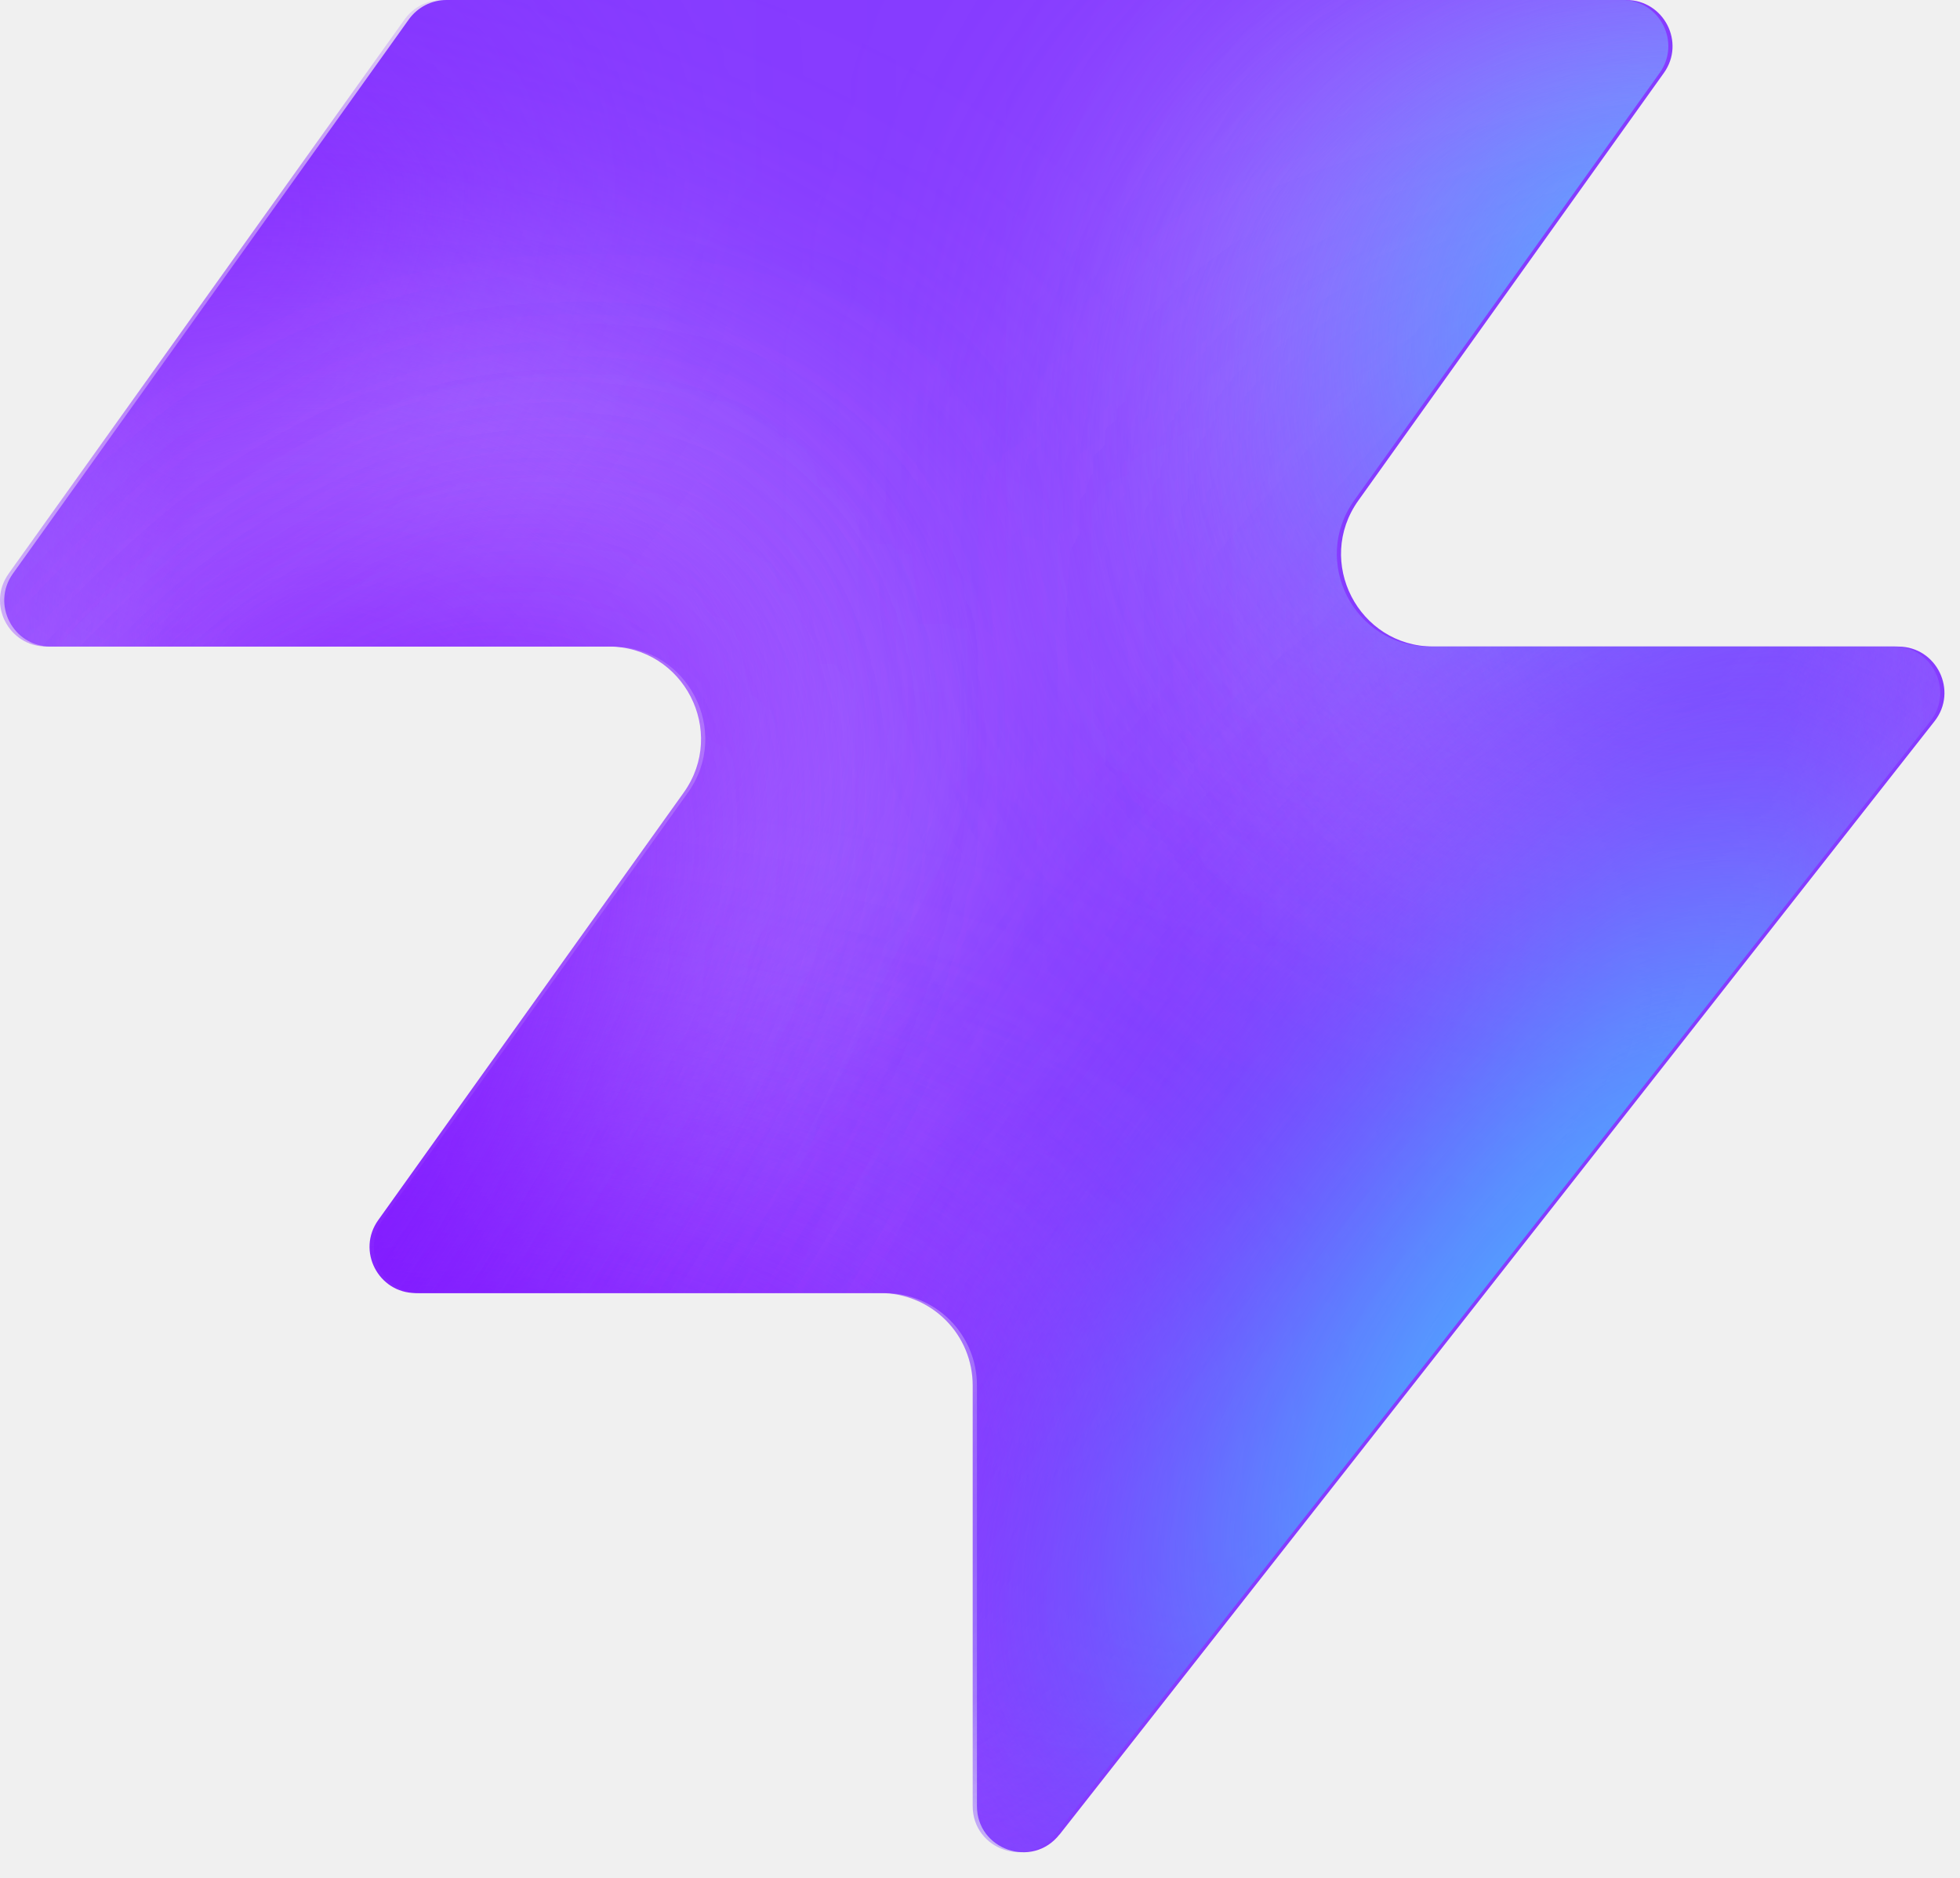
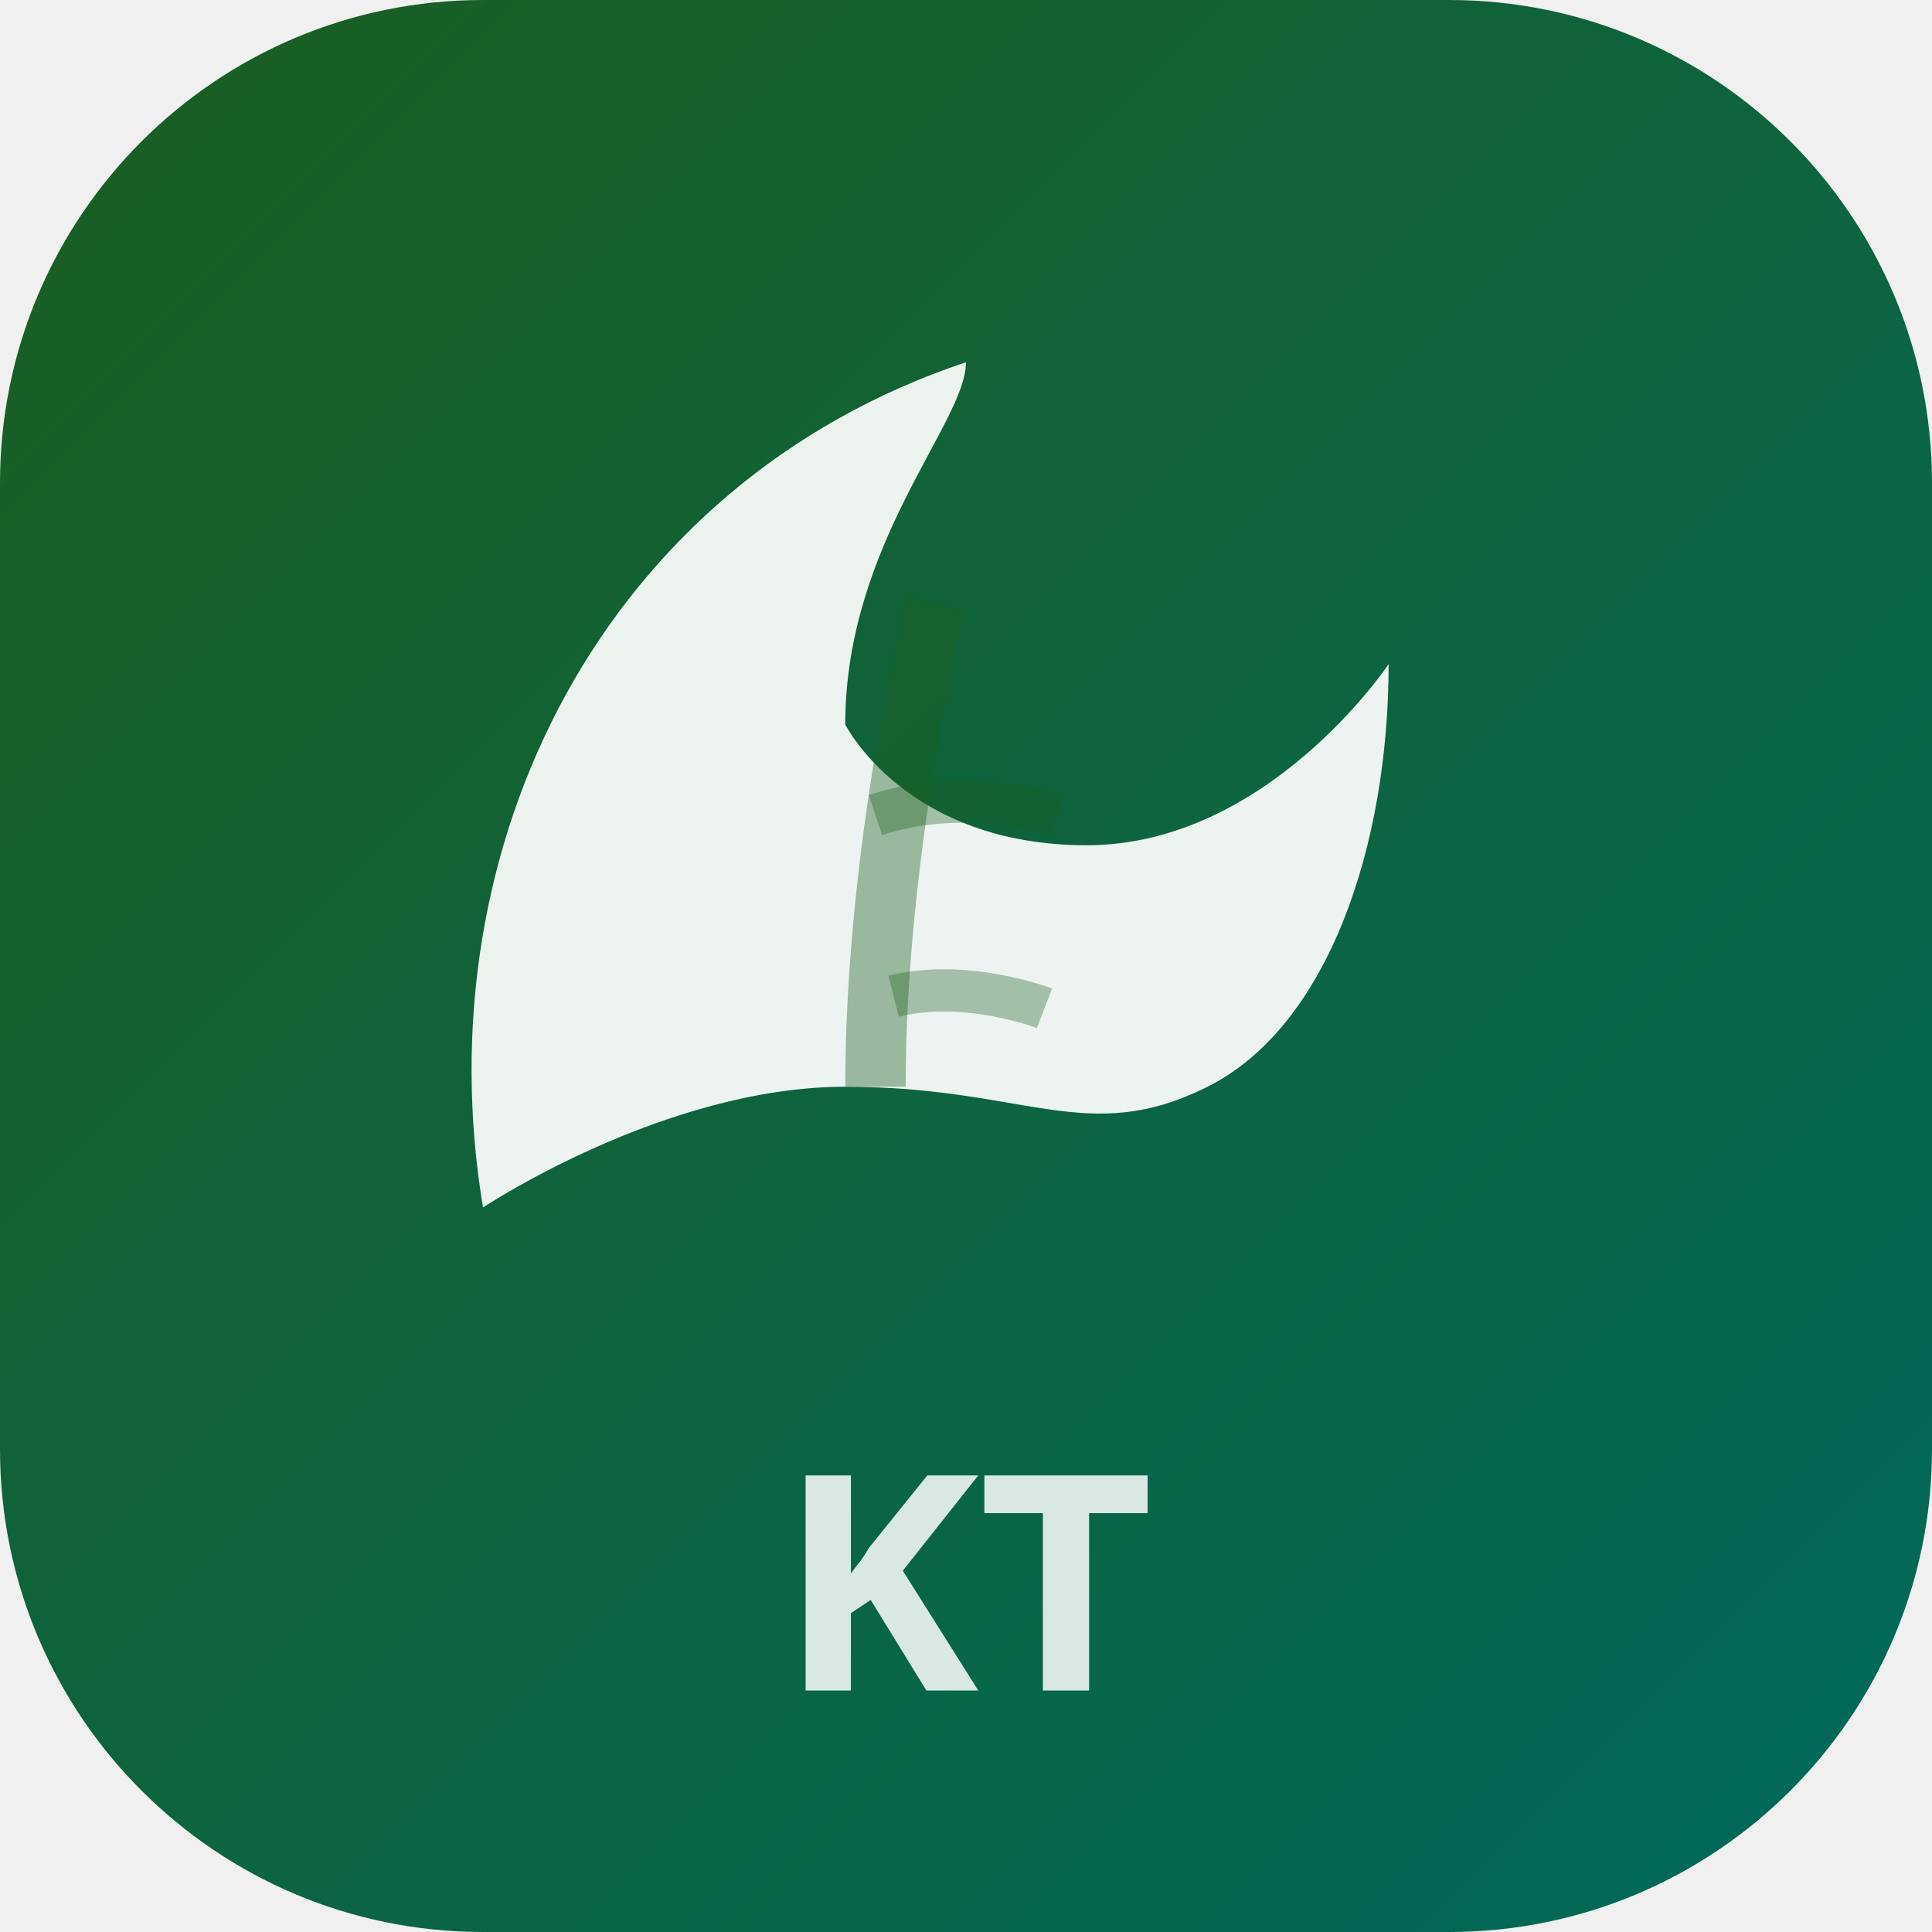
- <svg xmlns="http://www.w3.org/2000/svg" width="48" height="46" fill="none" viewBox="0 0 48 46">
-   <path fill="#863bff" d="M25.946 44.938c-.664.845-2.021.375-2.021-.698V33.937a2.26 2.26 0 0 0-2.262-2.262H10.287c-.92 0-1.456-1.04-.92-1.788l7.48-10.471c1.07-1.497 0-3.578-1.842-3.578H1.237c-.92 0-1.456-1.04-.92-1.788L10.013.474c.214-.297.556-.474.92-.474h28.894c.92 0 1.456 1.04.92 1.788l-7.48 10.471c-1.07 1.498 0 3.579 1.842 3.579h11.377c.943 0 1.473 1.088.89 1.83L25.947 44.94z" style="fill:#863bff;fill:color(display-p3 .525 .23 1);fill-opacity:1" />
-   <mask id="a" width="48" height="46" x="0" y="0" maskUnits="userSpaceOnUse" style="mask-type:alpha">
-     <path fill="#000" d="M25.842 44.938c-.664.844-2.021.375-2.021-.698V33.937a2.26 2.26 0 0 0-2.262-2.262H10.183c-.92 0-1.456-1.04-.92-1.788l7.48-10.471c1.07-1.498 0-3.579-1.842-3.579H1.133c-.92 0-1.456-1.04-.92-1.787L9.91.473c.214-.297.556-.474.92-.474h28.894c.92 0 1.456 1.04.92 1.788l-7.48 10.471c-1.07 1.498 0 3.578 1.842 3.578h11.377c.943 0 1.473 1.088.89 1.832L25.843 44.94z" style="fill:#000;fill-opacity:1" />
-   </mask>
-   <g mask="url(#a)">
-     <g filter="url(#b)">
-       <ellipse cx="5.508" cy="14.704" fill="#ede6ff" rx="5.508" ry="14.704" style="fill:#ede6ff;fill:color(display-p3 .927 .903 1);fill-opacity:1" transform="matrix(.00324 1 1 -.00324 -4.47 31.516)" />
-     </g>
-     <g filter="url(#c)">
-       <ellipse cx="10.399" cy="29.851" fill="#ede6ff" rx="10.399" ry="29.851" style="fill:#ede6ff;fill:color(display-p3 .927 .903 1);fill-opacity:1" transform="matrix(.00324 1 1 -.00324 -39.328 7.883)" />
-     </g>
-     <g filter="url(#d)">
-       <ellipse cx="5.508" cy="30.487" fill="#7e14ff" rx="5.508" ry="30.487" style="fill:#7e14ff;fill:color(display-p3 .492 .077 1);fill-opacity:1" transform="rotate(89.814 -25.913 -14.639)scale(1 -1)" />
-     </g>
-     <g filter="url(#e)">
-       <ellipse cx="5.508" cy="30.599" fill="#7e14ff" rx="5.508" ry="30.599" style="fill:#7e14ff;fill:color(display-p3 .492 .077 1);fill-opacity:1" transform="rotate(89.814 -32.644 -3.334)scale(1 -1)" />
-     </g>
-     <g filter="url(#f)">
-       <ellipse cx="5.508" cy="30.599" fill="#7e14ff" rx="5.508" ry="30.599" style="fill:#7e14ff;fill:color(display-p3 .492 .077 1);fill-opacity:1" transform="matrix(.00324 1 1 -.00324 -34.34 30.47)" />
-     </g>
-     <g filter="url(#g)">
-       <ellipse cx="14.072" cy="22.078" fill="#ede6ff" rx="14.072" ry="22.078" style="fill:#ede6ff;fill:color(display-p3 .927 .903 1);fill-opacity:1" transform="rotate(93.35 24.506 48.493)scale(-1 1)" />
-     </g>
-     <g filter="url(#h)">
-       <ellipse cx="3.47" cy="21.501" fill="#7e14ff" rx="3.47" ry="21.501" style="fill:#7e14ff;fill:color(display-p3 .492 .077 1);fill-opacity:1" transform="rotate(89.009 28.708 47.59)scale(-1 1)" />
-     </g>
-     <g filter="url(#i)">
-       <ellipse cx="3.47" cy="21.501" fill="#7e14ff" rx="3.47" ry="21.501" style="fill:#7e14ff;fill:color(display-p3 .492 .077 1);fill-opacity:1" transform="rotate(89.009 28.708 47.59)scale(-1 1)" />
-     </g>
-     <g filter="url(#j)">
-       <ellipse cx=".387" cy="8.972" fill="#7e14ff" rx="4.407" ry="29.108" style="fill:#7e14ff;fill:color(display-p3 .492 .077 1);fill-opacity:1" transform="rotate(39.51 .387 8.972)" />
-     </g>
-     <g filter="url(#k)">
-       <ellipse cx="47.523" cy="-6.092" fill="#7e14ff" rx="4.407" ry="29.108" style="fill:#7e14ff;fill:color(display-p3 .492 .077 1);fill-opacity:1" transform="rotate(37.892 47.523 -6.092)" />
-     </g>
-     <g filter="url(#l)">
-       <ellipse cx="41.412" cy="6.333" fill="#47bfff" rx="5.971" ry="9.665" style="fill:#47bfff;fill:color(display-p3 .28 .748 1);fill-opacity:1" transform="rotate(37.892 41.412 6.333)" />
-     </g>
-     <g filter="url(#m)">
-       <ellipse cx="-1.879" cy="38.332" fill="#7e14ff" rx="4.407" ry="29.108" style="fill:#7e14ff;fill:color(display-p3 .492 .077 1);fill-opacity:1" transform="rotate(37.892 -1.88 38.332)" />
-     </g>
-     <g filter="url(#n)">
-       <ellipse cx="-1.879" cy="38.332" fill="#7e14ff" rx="4.407" ry="29.108" style="fill:#7e14ff;fill:color(display-p3 .492 .077 1);fill-opacity:1" transform="rotate(37.892 -1.88 38.332)" />
-     </g>
-     <g filter="url(#o)">
-       <ellipse cx="35.651" cy="29.907" fill="#7e14ff" rx="4.407" ry="29.108" style="fill:#7e14ff;fill:color(display-p3 .492 .077 1);fill-opacity:1" transform="rotate(37.892 35.651 29.907)" />
-     </g>
-     <g filter="url(#p)">
-       <ellipse cx="38.418" cy="32.4" fill="#47bfff" rx="5.971" ry="15.297" style="fill:#47bfff;fill:color(display-p3 .28 .748 1);fill-opacity:1" transform="rotate(37.892 38.418 32.4)" />
-     </g>
-   </g>
+ <svg xmlns="http://www.w3.org/2000/svg" viewBox="0 0 32 32">
  <defs>
-     <filter id="b" width="60.045" height="41.654" x="-19.77" y="16.149" color-interpolation-filters="sRGB" filterUnits="userSpaceOnUse">
-       <feFlood flood-opacity="0" result="BackgroundImageFix" />
-       <feBlend in="SourceGraphic" in2="BackgroundImageFix" result="shape" />
-       <feGaussianBlur result="effect1_foregroundBlur_2002_17158" stdDeviation="7.659" />
-     </filter>
-     <filter id="c" width="90.34" height="51.437" x="-54.613" y="-7.533" color-interpolation-filters="sRGB" filterUnits="userSpaceOnUse">
-       <feFlood flood-opacity="0" result="BackgroundImageFix" />
-       <feBlend in="SourceGraphic" in2="BackgroundImageFix" result="shape" />
-       <feGaussianBlur result="effect1_foregroundBlur_2002_17158" stdDeviation="7.659" />
-     </filter>
-     <filter id="d" width="79.355" height="29.4" x="-49.64" y="2.03" color-interpolation-filters="sRGB" filterUnits="userSpaceOnUse">
-       <feFlood flood-opacity="0" result="BackgroundImageFix" />
-       <feBlend in="SourceGraphic" in2="BackgroundImageFix" result="shape" />
-       <feGaussianBlur result="effect1_foregroundBlur_2002_17158" stdDeviation="4.596" />
-     </filter>
-     <filter id="e" width="79.579" height="29.4" x="-45.045" y="20.029" color-interpolation-filters="sRGB" filterUnits="userSpaceOnUse">
-       <feFlood flood-opacity="0" result="BackgroundImageFix" />
-       <feBlend in="SourceGraphic" in2="BackgroundImageFix" result="shape" />
-       <feGaussianBlur result="effect1_foregroundBlur_2002_17158" stdDeviation="4.596" />
-     </filter>
-     <filter id="f" width="79.579" height="29.4" x="-43.513" y="21.178" color-interpolation-filters="sRGB" filterUnits="userSpaceOnUse">
-       <feFlood flood-opacity="0" result="BackgroundImageFix" />
-       <feBlend in="SourceGraphic" in2="BackgroundImageFix" result="shape" />
-       <feGaussianBlur result="effect1_foregroundBlur_2002_17158" stdDeviation="4.596" />
-     </filter>
-     <filter id="g" width="74.749" height="58.852" x="15.756" y="-17.901" color-interpolation-filters="sRGB" filterUnits="userSpaceOnUse">
-       <feFlood flood-opacity="0" result="BackgroundImageFix" />
-       <feBlend in="SourceGraphic" in2="BackgroundImageFix" result="shape" />
-       <feGaussianBlur result="effect1_foregroundBlur_2002_17158" stdDeviation="7.659" />
-     </filter>
-     <filter id="h" width="61.377" height="25.362" x="23.548" y="2.284" color-interpolation-filters="sRGB" filterUnits="userSpaceOnUse">
-       <feFlood flood-opacity="0" result="BackgroundImageFix" />
-       <feBlend in="SourceGraphic" in2="BackgroundImageFix" result="shape" />
-       <feGaussianBlur result="effect1_foregroundBlur_2002_17158" stdDeviation="4.596" />
-     </filter>
-     <filter id="i" width="61.377" height="25.362" x="23.548" y="2.284" color-interpolation-filters="sRGB" filterUnits="userSpaceOnUse">
-       <feFlood flood-opacity="0" result="BackgroundImageFix" />
-       <feBlend in="SourceGraphic" in2="BackgroundImageFix" result="shape" />
-       <feGaussianBlur result="effect1_foregroundBlur_2002_17158" stdDeviation="4.596" />
-     </filter>
-     <filter id="j" width="56.045" height="63.649" x="-27.636" y="-22.853" color-interpolation-filters="sRGB" filterUnits="userSpaceOnUse">
-       <feFlood flood-opacity="0" result="BackgroundImageFix" />
-       <feBlend in="SourceGraphic" in2="BackgroundImageFix" result="shape" />
-       <feGaussianBlur result="effect1_foregroundBlur_2002_17158" stdDeviation="4.596" />
-     </filter>
-     <filter id="k" width="54.814" height="64.646" x="20.116" y="-38.415" color-interpolation-filters="sRGB" filterUnits="userSpaceOnUse">
-       <feFlood flood-opacity="0" result="BackgroundImageFix" />
-       <feBlend in="SourceGraphic" in2="BackgroundImageFix" result="shape" />
-       <feGaussianBlur result="effect1_foregroundBlur_2002_17158" stdDeviation="4.596" />
-     </filter>
-     <filter id="l" width="33.541" height="35.313" x="24.641" y="-11.323" color-interpolation-filters="sRGB" filterUnits="userSpaceOnUse">
-       <feFlood flood-opacity="0" result="BackgroundImageFix" />
-       <feBlend in="SourceGraphic" in2="BackgroundImageFix" result="shape" />
-       <feGaussianBlur result="effect1_foregroundBlur_2002_17158" stdDeviation="4.596" />
-     </filter>
-     <filter id="m" width="54.814" height="64.646" x="-29.286" y="6.009" color-interpolation-filters="sRGB" filterUnits="userSpaceOnUse">
-       <feFlood flood-opacity="0" result="BackgroundImageFix" />
-       <feBlend in="SourceGraphic" in2="BackgroundImageFix" result="shape" />
-       <feGaussianBlur result="effect1_foregroundBlur_2002_17158" stdDeviation="4.596" />
-     </filter>
-     <filter id="n" width="54.814" height="64.646" x="-29.286" y="6.009" color-interpolation-filters="sRGB" filterUnits="userSpaceOnUse">
-       <feFlood flood-opacity="0" result="BackgroundImageFix" />
-       <feBlend in="SourceGraphic" in2="BackgroundImageFix" result="shape" />
-       <feGaussianBlur result="effect1_foregroundBlur_2002_17158" stdDeviation="4.596" />
-     </filter>
-     <filter id="o" width="54.814" height="64.646" x="8.244" y="-2.416" color-interpolation-filters="sRGB" filterUnits="userSpaceOnUse">
-       <feFlood flood-opacity="0" result="BackgroundImageFix" />
-       <feBlend in="SourceGraphic" in2="BackgroundImageFix" result="shape" />
-       <feGaussianBlur result="effect1_foregroundBlur_2002_17158" stdDeviation="4.596" />
-     </filter>
-     <filter id="p" width="39.409" height="43.623" x="18.713" y="10.588" color-interpolation-filters="sRGB" filterUnits="userSpaceOnUse">
-       <feFlood flood-opacity="0" result="BackgroundImageFix" />
-       <feBlend in="SourceGraphic" in2="BackgroundImageFix" result="shape" />
-       <feGaussianBlur result="effect1_foregroundBlur_2002_17158" stdDeviation="4.596" />
-     </filter>
+     <linearGradient id="bg" x1="0%" y1="0%" x2="100%" y2="100%">
+       <stop offset="0%" stop-color="#1b5e20" />
+       <stop offset="100%" stop-color="#00695c" />
+     </linearGradient>
  </defs>
+   <rect width="32" height="32" rx="8" fill="url(#bg)" />
+   <path d="M16 6C10 8 7 14 8 20c0 0 3-2 6-2s4 1 6 0c2-1 3-4 3-7 0 0-2 3-5 3s-4-2-4-2c0-3 2-5 2-6z" fill="#fff" opacity="0.92" />
+   <path d="M15.5 10c0 0-1 4-1 8" stroke="#1b5e20" stroke-width="1" fill="none" opacity="0.4" />
+   <path d="M14.5 13.5c1.5-0.5 3 0 3 0" stroke="#1b5e20" stroke-width="0.7" fill="none" opacity="0.35" />
+   <path d="M14.8 16.5c1.2-0.3 2.5 0.2 2.5 0.2" stroke="#1b5e20" stroke-width="0.7" fill="none" opacity="0.35" />
+   <text x="16" y="28" text-anchor="middle" font-family="system-ui" font-size="5" font-weight="700" fill="rgba(255,255,255,0.85)">KT</text>
</svg>
